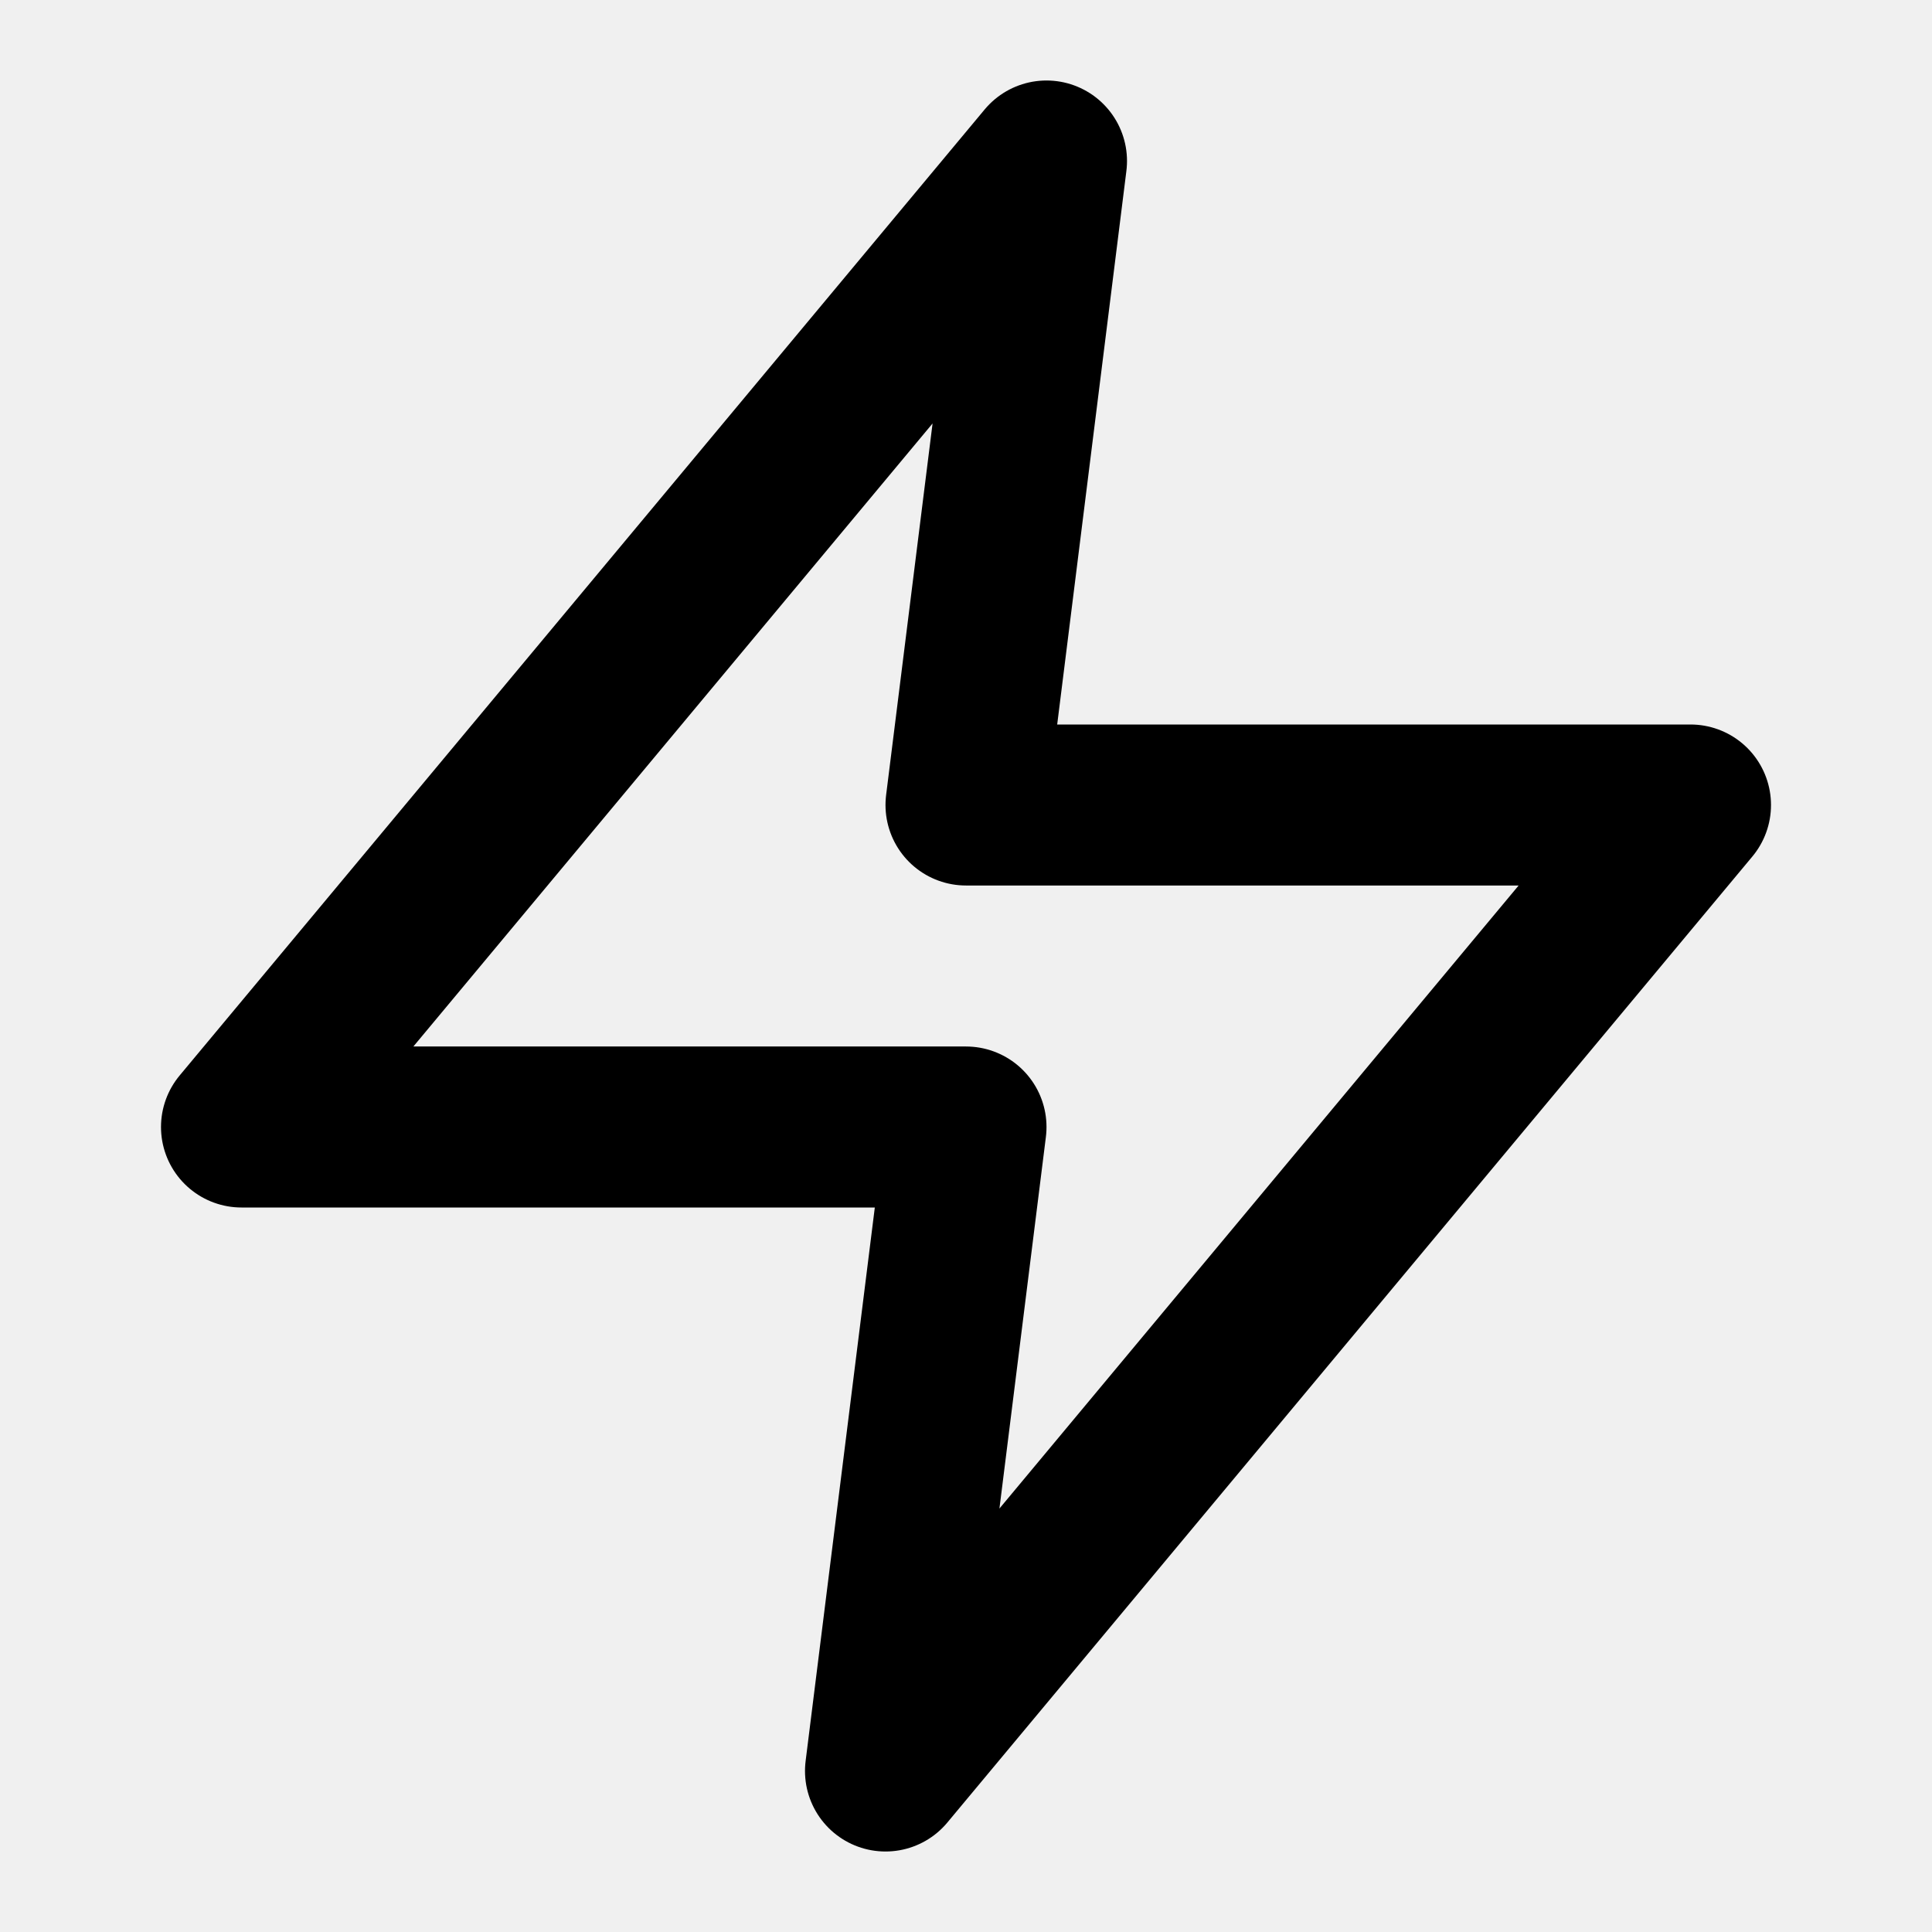
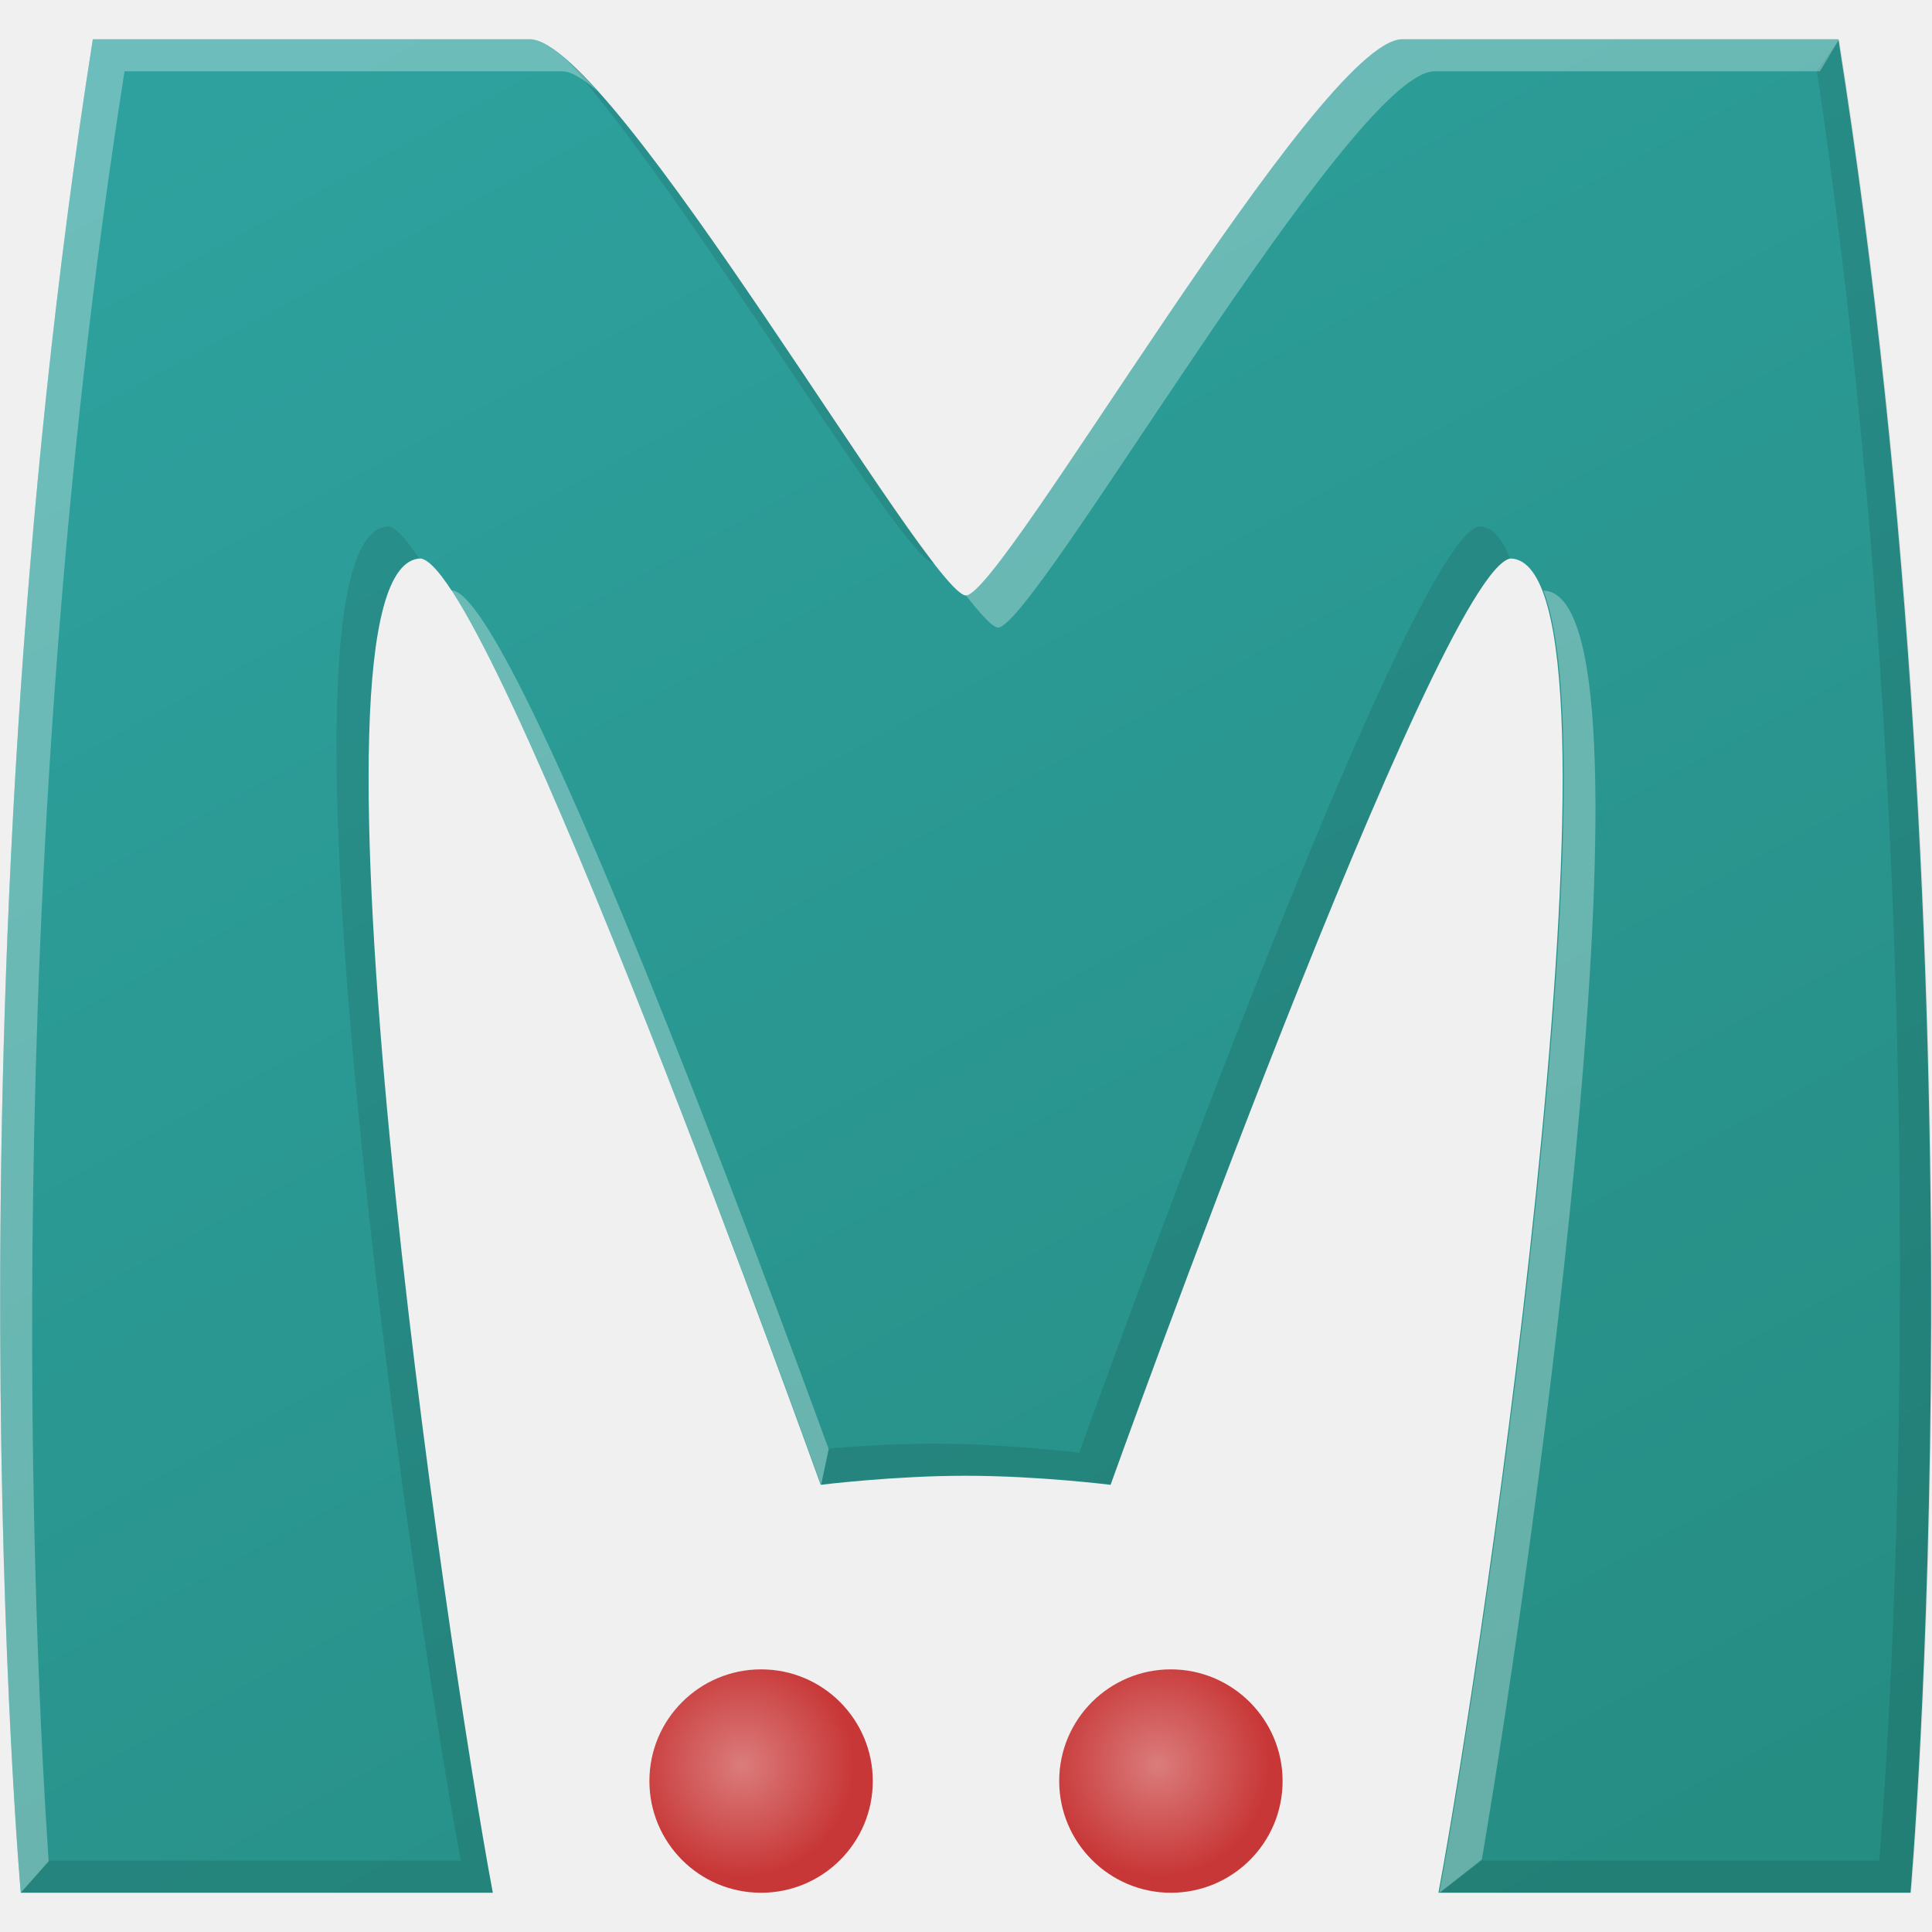
- <svg xmlns="http://www.w3.org/2000/svg" viewBox="0 0 24 24" fill="none" stroke="currentColor" stroke-width="2" stroke-linecap="round" stroke-linejoin="round">
-   <path d="M13 2L3 14h9l-1 8 10-12h-9l1-8z" />
+ <svg xmlns="http://www.w3.org/2000/svg" xml:space="preserve" viewBox="0 0 512 512">
+   <linearGradient id="memcached_svg__a" x1="-50.009" x2="-50.2" y1="651.872" y2="652.221" gradientTransform="matrix(1567.747 0 0 -1504.183 78800.328 981057.438)" gradientUnits="userSpaceOnUse">
+     <stop offset="0" style="stop-color:#268d83" />
+     <stop offset="1" style="stop-color:#2ea19e" />
+   </linearGradient>
+   <path d="M24.6 10.4c-40 253.7-19.1 491.2-19.1 491.2h125.1C118.7 438.3 76 148.9 111.5 148c19 3 106 245.5 106 245.5s19.2-2.4 38.4-2.4 38.4 2.4 38.4 2.4 87-242.5 106-245.5c35.5 1-7.2 290.3-19.1 353.6h125.1s20.9-237.5-19.1-491.2H371.6c-22.1.2-106 147.4-115.6 147.4S162.5 10.7 140.4 10.4z" style="fill:url(#memcached_svg__a)" />
+   <radialGradient id="memcached_svg__b" cx="-54.098" cy="658.534" r=".163" gradientTransform="matrix(181.3681 0 0 -181.3681 10008.338 119904.852)" gradientUnits="userSpaceOnUse">
+     <stop offset="0" style="stop-color:#db7c7c" />
+     <stop offset="1" style="stop-color:#c83737" />
+   </radialGradient>
+   <path d="M231.3 472c0 16.4-13.3 29.6-29.6 29.6-16.4 0-29.6-13.3-29.6-29.6 0-16.4 13.3-29.6 29.6-29.6 16.4 0 29.6 13.3 29.6 29.6" style="fill:url(#memcached_svg__b)" />
+   <radialGradient id="memcached_svg__c" cx="-55.324" cy="658.535" r=".163" gradientTransform="matrix(181.3583 0 0 -181.3582 10340.346 119898.39)" gradientUnits="userSpaceOnUse">
+     <stop offset="0" style="stop-color:#db7c7c" />
+     <stop offset="1" style="stop-color:#c83737" />
+   </radialGradient>
+   <path d="M339.9 472c0 16.4-13.3 29.6-29.6 29.6s-29.6-13.3-29.6-29.6c0-16.4 13.3-29.6 29.6-29.6s29.6 13.3 29.6 29.6" style="fill:url(#memcached_svg__c)" />
+   <path d="M481.5 18.8c18.1 122.2 22.3 239.5 22 326.9-.3 89.4-5.5 147.4-5.5 147.4H392.7l-11.3 8.5h125.1s20.9-237.5-19.1-491.2zM150 15.7c32.9 36.6 89.7 133.6 97.6 133.6-20.9-26.7-72.1-111.7-97.6-133.6m-47 123.8c-35.5 1 7.2 290.3 19.1 353.6H12.9l-7.4 8.5h125.1c-11.8-63-54.2-349.8-19.6-353.7-3.2-4.8-6-8.1-8-8.4m289 0c-19 3-106 245.5-106 245.5s-19.2-2.4-38.4-2.4c-11.4 0-21.2.7-27.9 1.3l-2.1 9.5s19.2-2.4 38.4-2.4c19.3 0 38.4 2.4 38.4 2.4S380.8 152.6 400.2 148c-2.1-5.3-4.7-8.4-8.2-8.5" style="opacity:.1" />
+   <path d="M24.6 10.4c-40 253.7-19.1 491.2-19.1 491.2l7.4-8.3C9.1 437.3-1 234.6 33 18.9h115.9c2.5 0 5.7 2 9.5 5.3-7.6-8.4-13.9-13.7-18-13.8zm347 0c-22.1.2-106 147.4-115.6 147.4 3.9 5 7.1 8.5 8.5 8.5 9.6 0 93.5-147.1 115.6-147.4h102.2l5.1-8.5zM119.5 156.5c28.1 42.3 98.1 237 98.1 237l2-9.5c-17.3-47.4-83.1-224.9-99.6-227.5-.2 0-.4-.1-.5 0m289.5 0c18.9 48.1-16.9 288.2-27.6 345.2l11.3-8.9c14.5-85 49.4-335.5 16.3-336.3" style="opacity:.3;fill:#fff" />
</svg>
